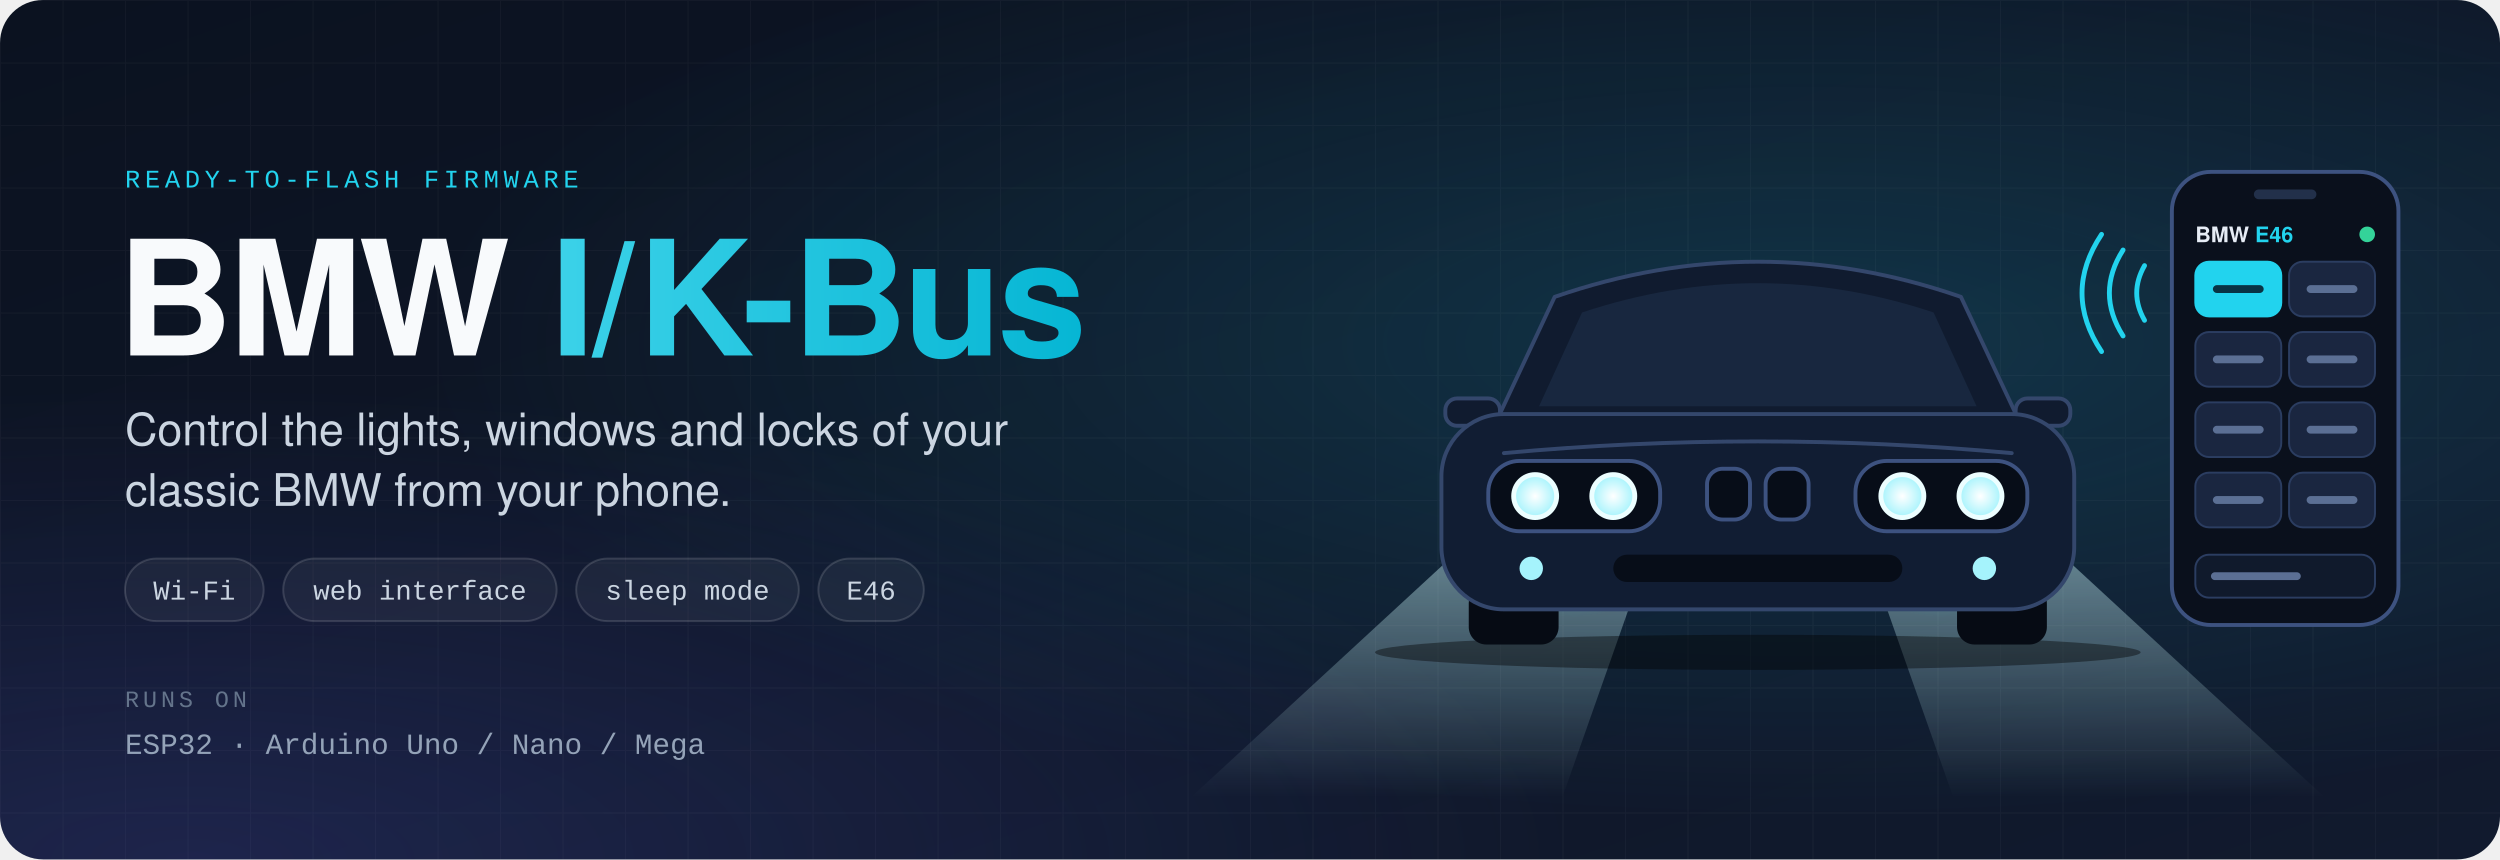
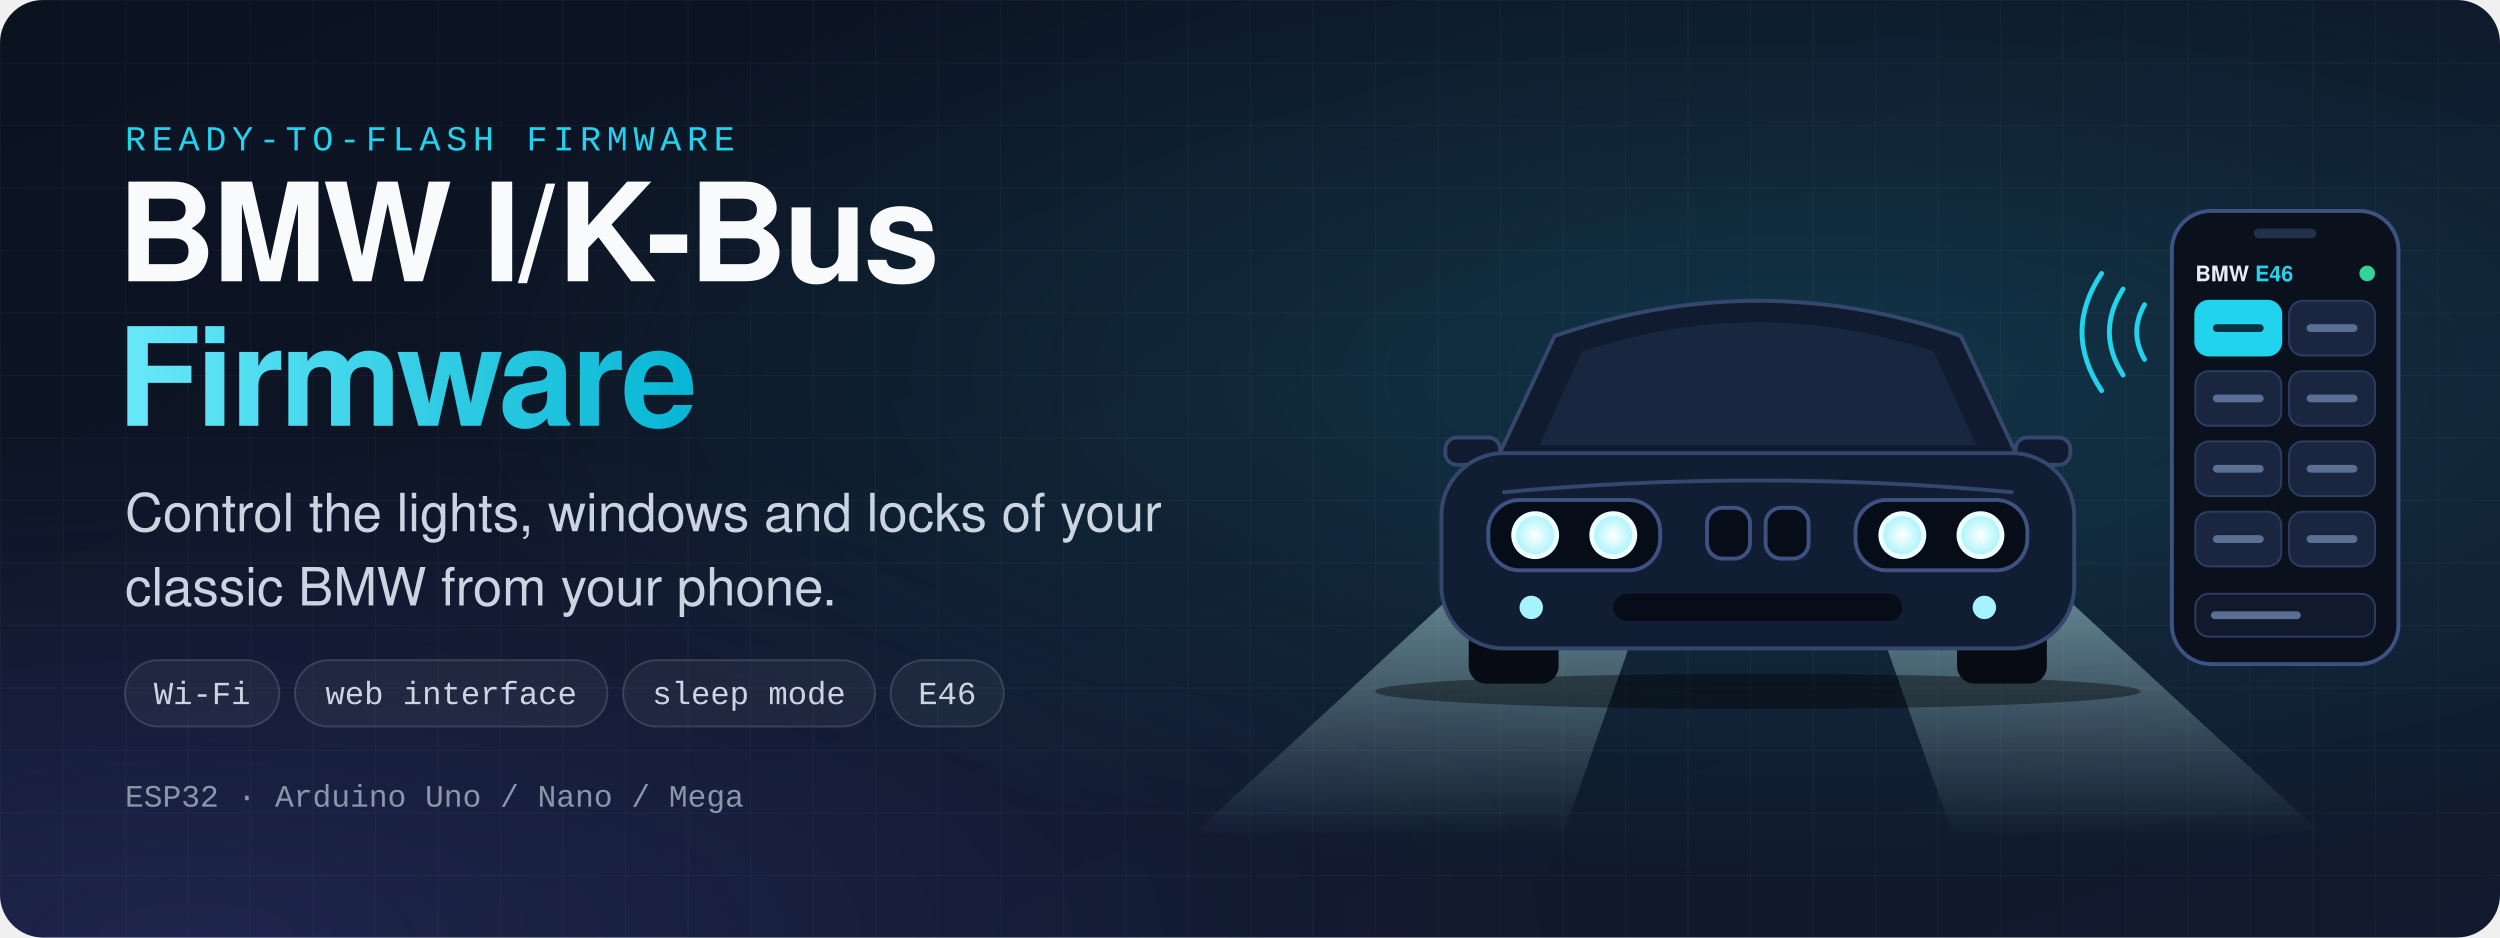
- <svg xmlns="http://www.w3.org/2000/svg" viewBox="0 0 1280 440" width="1280" height="440" role="img" aria-labelledby="t d">
+ <svg xmlns="http://www.w3.org/2000/svg" viewBox="0 0 1280 480" width="1280" height="480" role="img" aria-labelledby="t d">
  <defs>
    <linearGradient id="bg" x1="0" y1="0" x2="1" y2="1">
      <stop offset="0" stop-color="#0b1220" />
      <stop offset="1" stop-color="#111a2e" />
    </linearGradient>
    <radialGradient id="glow1" cx="72%" cy="40%" r="55%">
      <stop offset="0" stop-color="#22d3ee" stop-opacity=".16" />
      <stop offset="1" stop-color="#22d3ee" stop-opacity="0" />
    </radialGradient>
    <radialGradient id="glow2" cx="8%" cy="100%" r="55%">
      <stop offset="0" stop-color="#6366f1" stop-opacity=".18" />
      <stop offset="1" stop-color="#6366f1" stop-opacity="0" />
    </radialGradient>
    <linearGradient id="title" x1="0" y1="0" x2="1" y2="0">
      <stop offset="0" stop-color="#67e8f9" />
      <stop offset="1" stop-color="#06b6d4" />
    </linearGradient>
    <linearGradient id="beam" x1="0" y1="0" x2="0" y2="1">
      <stop offset="0" stop-color="#cffafe" stop-opacity=".5" />
      <stop offset="1" stop-color="#cffafe" stop-opacity="0" />
    </linearGradient>
    <radialGradient id="halo">
      <stop offset="0" stop-color="#a5f3fc" stop-opacity=".6" />
      <stop offset="1" stop-color="#22d3ee" stop-opacity="0" />
    </radialGradient>
    <radialGradient id="lamp">
      <stop offset="0" stop-color="#ffffff" />
      <stop offset="1" stop-color="#a5f3fc" />
    </radialGradient>
    <pattern id="grid" width="32" height="32" patternUnits="userSpaceOnUse">
      <path d="M32 0H0V32" fill="none" stroke="#ffffff" stroke-opacity=".035" />
    </pattern>
    <clipPath id="card">
-       <rect width="1280" height="440" rx="22" />
+       <rect width="1280" height="480" rx="22" />
    </clipPath>
  </defs>
  <style>
      .lights{animation:glow 6s ease-in-out infinite}
      .wave{animation:wave 6s ease-out infinite}
      .w2{animation-delay:.18s}.w3{animation-delay:.36s}
      .live{animation:blink 1.6s ease-in-out infinite}
      @keyframes glow{0%,8%{opacity:.12}22%,78%{opacity:1}100%{opacity:.12}}
      @keyframes wave{0%{opacity:0}4%{opacity:1}16%{opacity:1}26%{opacity:0}100%{opacity:0}}
      @keyframes blink{0%,100%{opacity:1}50%{opacity:.25}}
      @media (prefers-reduced-motion:reduce){.lights,.wave,.live{animation:none}}
    </style>
  <g clip-path="url(#card)">
-     <rect width="1280" height="440" fill="url(#bg)" />
-     <rect width="1280" height="440" fill="url(#grid)" />
-     <rect width="1280" height="440" fill="url(#glow1)" />
-     <rect width="1280" height="440" fill="url(#glow2)" />
-     <text x="64" y="96" font-family="ui-monospace,SFMono-Regular,'SF Mono',Menlo,Consolas,'Liberation Mono',monospace" font-size="13" letter-spacing="2.4" fill="#22d3ee">READY-TO-FLASH FIRMWARE</text>
-     <text x="60" y="182" font-family="-apple-system,BlinkMacSystemFont,'Segoe UI',Helvetica,Arial,sans-serif" font-size="82" font-weight="800" letter-spacing="-2" fill="#f8fafc">BMW <tspan fill="url(#title)">I/K-Bus</tspan>
+     <rect width="1280" height="480" fill="url(#bg)" />
+     <rect width="1280" height="480" fill="url(#grid)" />
+     <rect width="1280" height="480" fill="url(#glow1)" />
+     <rect width="1280" height="480" fill="url(#glow2)" />
+     <text x="64" y="77" font-family="ui-monospace,SFMono-Regular,'SF Mono',Menlo,Consolas,'Liberation Mono',monospace" font-size="18" letter-spacing="2.9" fill="#22d3ee">READY-TO-FLASH FIRMWARE</text>
+     <text x="60" y="144" font-family="-apple-system,BlinkMacSystemFont,'Segoe UI',Helvetica,Arial,sans-serif" font-size="70" font-weight="800" letter-spacing="-1.8" fill="#f8fafc">BMW I/K-Bus</text>
+     <text x="60" y="218" font-family="-apple-system,BlinkMacSystemFont,'Segoe UI',Helvetica,Arial,sans-serif" font-size="70" font-weight="800" letter-spacing="-1.8" fill="url(#title)">Firmware</text>
+     <text font-family="-apple-system,BlinkMacSystemFont,'Segoe UI',Helvetica,Arial,sans-serif" font-size="27" fill="#cbd5e1">
+       <tspan x="64" y="272">Control the lights, windows and locks of your</tspan>
+       <tspan x="64" y="310">classic BMW from your phone.</tspan>
    </text>
-     <text font-family="-apple-system,BlinkMacSystemFont,'Segoe UI',Helvetica,Arial,sans-serif" font-size="23" fill="#cbd5e1">
-       <tspan x="64" y="228">Control the lights, windows and locks of your</tspan>
-       <tspan x="64" y="259">classic BMW from your phone.</tspan>
-     </text>
-     <rect x="64" y="286" width="71" height="32" rx="16" fill="#ffffff" fill-opacity=".05" stroke="#ffffff" stroke-opacity=".14" />
-     <text x="99.5" y="307" text-anchor="middle" font-family="ui-monospace,SFMono-Regular,'SF Mono',Menlo,Consolas,'Liberation Mono',monospace" font-size="14" fill="#cbd5e1">Wi-Fi</text>
-     <rect x="145" y="286" width="140" height="32" rx="16" fill="#ffffff" fill-opacity=".05" stroke="#ffffff" stroke-opacity=".14" />
-     <text x="215.0" y="307" text-anchor="middle" font-family="ui-monospace,SFMono-Regular,'SF Mono',Menlo,Consolas,'Liberation Mono',monospace" font-size="14" fill="#cbd5e1">web interface</text>
-     <rect x="295" y="286" width="114" height="32" rx="16" fill="#ffffff" fill-opacity=".05" stroke="#ffffff" stroke-opacity=".14" />
-     <text x="352.0" y="307" text-anchor="middle" font-family="ui-monospace,SFMono-Regular,'SF Mono',Menlo,Consolas,'Liberation Mono',monospace" font-size="14" fill="#cbd5e1">sleep mode</text>
-     <rect x="419" y="286" width="54" height="32" rx="16" fill="#ffffff" fill-opacity=".05" stroke="#ffffff" stroke-opacity=".14" />
-     <text x="446.0" y="307" text-anchor="middle" font-family="ui-monospace,SFMono-Regular,'SF Mono',Menlo,Consolas,'Liberation Mono',monospace" font-size="14" fill="#cbd5e1">E46</text>
-     <text x="64" y="362" font-family="ui-monospace,SFMono-Regular,'SF Mono',Menlo,Consolas,'Liberation Mono',monospace" font-size="12" letter-spacing="2" fill="#64748b">RUNS ON</text>
-     <text x="64" y="386" font-family="ui-monospace,SFMono-Regular,'SF Mono',Menlo,Consolas,'Liberation Mono',monospace" font-size="15" fill="#94a3b8">ESP32 · Arduino Uno / Nano / Mega</text>
-     <g class="lights">
-       <path d="M764 266H850L800 408H610Z" fill="url(#beam)" />
-       <path d="M950 266H1036L1190 408H1000Z" fill="url(#beam)" />
-       <circle cx="806" cy="254" r="62" fill="url(#halo)" />
-       <circle cx="994" cy="254" r="62" fill="url(#halo)" />
-     </g>
-     <ellipse cx="900" cy="334" rx="196" ry="9" fill="#000000" opacity=".4" />
-     <rect x="752" y="300" width="46" height="30" rx="9" fill="#060b14" />
-     <rect x="1002" y="300" width="46" height="30" rx="9" fill="#060b14" />
-     <path d="M796 152Q900 116 1004 152L1034 216H766Z" fill="#101b2f" stroke="#34476c" stroke-width="2" stroke-linejoin="round" />
-     <path d="M810 160Q900 130 990 160L1012 208H788Z" fill="#18273f" />
-     <rect x="740" y="204" width="28" height="14" rx="6" fill="#101b2f" stroke="#34476c" stroke-width="2" />
-     <rect x="1032" y="204" width="28" height="14" rx="6" fill="#101b2f" stroke="#34476c" stroke-width="2" />
-     <rect x="738" y="212" width="324" height="100" rx="32" fill="#111d33" stroke="#34476c" stroke-width="2" />
-     <path d="M770 232Q900 220 1030 232" fill="none" stroke="#34476c" stroke-width="2" stroke-linecap="round" />
-     <rect x="762" y="236" width="88" height="36" rx="16" fill="#070d18" stroke="#3d5280" stroke-width="2" />
-     <rect x="950" y="236" width="88" height="36" rx="16" fill="#070d18" stroke="#3d5280" stroke-width="2" />
-     <rect x="874" y="240" width="22" height="26" rx="8" fill="#070d18" stroke="#3d5280" stroke-width="2" />
-     <rect x="904" y="240" width="22" height="26" rx="8" fill="#070d18" stroke="#3d5280" stroke-width="2" />
-     <rect x="826" y="284" width="148" height="14" rx="7" fill="#070d18" />
-     <g class="lights">
-       <circle cx="786" cy="254" r="11" fill="url(#lamp)" stroke="#ecfeff" stroke-width="2.5" />
-       <circle cx="826" cy="254" r="11" fill="url(#lamp)" stroke="#ecfeff" stroke-width="2.5" />
-       <circle cx="974" cy="254" r="11" fill="url(#lamp)" stroke="#ecfeff" stroke-width="2.5" />
-       <circle cx="1014" cy="254" r="11" fill="url(#lamp)" stroke="#ecfeff" stroke-width="2.5" />
-       <circle cx="784" cy="291" r="6" fill="#a5f3fc" />
-       <circle cx="1016" cy="291" r="6" fill="#a5f3fc" />
-     </g>
-     <g fill="none" stroke="#22d3ee" stroke-width="2.5" stroke-linecap="round">
-       <path class="wave w1" d="M1098 136Q1090 150 1098 164" />
-       <path class="wave w2" d="M1087 128Q1073 150 1087 172" />
-       <path class="wave w3" d="M1076 120Q1056 150 1076 180" />
-     </g>
-     <g>
-       <rect x="1112" y="88" width="116" height="232" rx="20" fill="#0a101c" stroke="#3d5280" stroke-width="2" />
-       <rect x="1154" y="97" width="32" height="5" rx="2.5" fill="#22304a" />
-       <text x="1124" y="124" font-family="-apple-system,BlinkMacSystemFont,'Segoe UI',Helvetica,Arial,sans-serif" font-size="11" font-weight="700" fill="#e6ecf5">BMW <tspan fill="#22d3ee">E46</tspan>
-       </text>
-       <circle class="live" cx="1212" cy="120" r="4" fill="#34d399" />
-       <rect x="1124" y="134" width="44" height="28" rx="7" fill="#22d3ee" stroke="#22d3ee" />
-       <rect x="1133" y="146" width="26" height="4" rx="2" fill="#083344" />
-       <rect x="1172" y="134" width="44" height="28" rx="7" fill="#1a2640" stroke="#2b3d61" />
-       <rect x="1181" y="146" width="26" height="4" rx="2" fill="#5b6f94" />
-       <rect x="1124" y="170" width="44" height="28" rx="7" fill="#1a2640" stroke="#2b3d61" />
-       <rect x="1133" y="182" width="26" height="4" rx="2" fill="#5b6f94" />
-       <rect x="1172" y="170" width="44" height="28" rx="7" fill="#1a2640" stroke="#2b3d61" />
-       <rect x="1181" y="182" width="26" height="4" rx="2" fill="#5b6f94" />
-       <rect x="1124" y="206" width="44" height="28" rx="7" fill="#1a2640" stroke="#2b3d61" />
-       <rect x="1133" y="218" width="26" height="4" rx="2" fill="#5b6f94" />
-       <rect x="1172" y="206" width="44" height="28" rx="7" fill="#1a2640" stroke="#2b3d61" />
-       <rect x="1181" y="218" width="26" height="4" rx="2" fill="#5b6f94" />
-       <rect x="1124" y="242" width="44" height="28" rx="7" fill="#1a2640" stroke="#2b3d61" />
-       <rect x="1133" y="254" width="26" height="4" rx="2" fill="#5b6f94" />
-       <rect x="1172" y="242" width="44" height="28" rx="7" fill="#1a2640" stroke="#2b3d61" />
-       <rect x="1181" y="254" width="26" height="4" rx="2" fill="#5b6f94" />
-       <rect x="1124" y="284" width="92" height="22" rx="7" fill="#101a2c" stroke="#2b3d61" />
-       <rect x="1132" y="293" width="46" height="4" rx="2" fill="#5b6f94" />
+     <rect x="64" y="338" width="79" height="34" rx="17" fill="#ffffff" fill-opacity=".05" stroke="#ffffff" stroke-opacity=".14" />
+     <text x="103.5" y="360.5" text-anchor="middle" font-family="ui-monospace,SFMono-Regular,'SF Mono',Menlo,Consolas,'Liberation Mono',monospace" font-size="16.5" fill="#cbd5e1">Wi-Fi</text>
+     <rect x="151" y="338" width="160" height="34" rx="17" fill="#ffffff" fill-opacity=".05" stroke="#ffffff" stroke-opacity=".14" />
+     <text x="231" y="360.5" text-anchor="middle" font-family="ui-monospace,SFMono-Regular,'SF Mono',Menlo,Consolas,'Liberation Mono',monospace" font-size="16.5" fill="#cbd5e1">web interface</text>
+     <rect x="319" y="338" width="129" height="34" rx="17" fill="#ffffff" fill-opacity=".05" stroke="#ffffff" stroke-opacity=".14" />
+     <text x="383.5" y="360.5" text-anchor="middle" font-family="ui-monospace,SFMono-Regular,'SF Mono',Menlo,Consolas,'Liberation Mono',monospace" font-size="16.5" fill="#cbd5e1">sleep mode</text>
+     <rect x="456" y="338" width="58" height="34" rx="17" fill="#ffffff" fill-opacity=".05" stroke="#ffffff" stroke-opacity=".14" />
+     <text x="485" y="360.5" text-anchor="middle" font-family="ui-monospace,SFMono-Regular,'SF Mono',Menlo,Consolas,'Liberation Mono',monospace" font-size="16.5" fill="#cbd5e1">E46</text>
+     <text x="64" y="413" font-family="ui-monospace,SFMono-Regular,'SF Mono',Menlo,Consolas,'Liberation Mono',monospace" font-size="16" fill="#8a97ab">ESP32 · Arduino Uno / Nano / Mega</text>
+     <g transform="translate(0 20)">
+       <g class="lights">
+         <path d="M764 266H850L800 408H610Z" fill="url(#beam)" />
+         <path d="M950 266H1036L1190 408H1000Z" fill="url(#beam)" />
+         <circle cx="806" cy="254" r="62" fill="url(#halo)" />
+         <circle cx="994" cy="254" r="62" fill="url(#halo)" />
+       </g>
+       <ellipse cx="900" cy="334" rx="196" ry="9" fill="#000000" opacity=".4" />
+       <rect x="752" y="300" width="46" height="30" rx="9" fill="#060b14" />
+       <rect x="1002" y="300" width="46" height="30" rx="9" fill="#060b14" />
+       <path d="M796 152Q900 116 1004 152L1034 216H766Z" fill="#101b2f" stroke="#34476c" stroke-width="2" stroke-linejoin="round" />
+       <path d="M810 160Q900 130 990 160L1012 208H788Z" fill="#18273f" />
+       <rect x="740" y="204" width="28" height="14" rx="6" fill="#101b2f" stroke="#34476c" stroke-width="2" />
+       <rect x="1032" y="204" width="28" height="14" rx="6" fill="#101b2f" stroke="#34476c" stroke-width="2" />
+       <rect x="738" y="212" width="324" height="100" rx="32" fill="#111d33" stroke="#34476c" stroke-width="2" />
+       <path d="M770 232Q900 220 1030 232" fill="none" stroke="#34476c" stroke-width="2" stroke-linecap="round" />
+       <rect x="762" y="236" width="88" height="36" rx="16" fill="#070d18" stroke="#3d5280" stroke-width="2" />
+       <rect x="950" y="236" width="88" height="36" rx="16" fill="#070d18" stroke="#3d5280" stroke-width="2" />
+       <rect x="874" y="240" width="22" height="26" rx="8" fill="#070d18" stroke="#3d5280" stroke-width="2" />
+       <rect x="904" y="240" width="22" height="26" rx="8" fill="#070d18" stroke="#3d5280" stroke-width="2" />
+       <rect x="826" y="284" width="148" height="14" rx="7" fill="#070d18" />
+       <g class="lights">
+         <circle cx="786" cy="254" r="11" fill="url(#lamp)" stroke="#ecfeff" stroke-width="2.5" />
+         <circle cx="826" cy="254" r="11" fill="url(#lamp)" stroke="#ecfeff" stroke-width="2.5" />
+         <circle cx="974" cy="254" r="11" fill="url(#lamp)" stroke="#ecfeff" stroke-width="2.5" />
+         <circle cx="1014" cy="254" r="11" fill="url(#lamp)" stroke="#ecfeff" stroke-width="2.5" />
+         <circle cx="784" cy="291" r="6" fill="#a5f3fc" />
+         <circle cx="1016" cy="291" r="6" fill="#a5f3fc" />
+       </g>
+       <g fill="none" stroke="#22d3ee" stroke-width="2.5" stroke-linecap="round">
+         <path class="wave w1" d="M1098 136Q1090 150 1098 164" />
+         <path class="wave w2" d="M1087 128Q1073 150 1087 172" />
+         <path class="wave w3" d="M1076 120Q1056 150 1076 180" />
+       </g>
+       <g>
+         <rect x="1112" y="88" width="116" height="232" rx="20" fill="#0a101c" stroke="#3d5280" stroke-width="2" />
+         <rect x="1154" y="97" width="32" height="5" rx="2.5" fill="#22304a" />
+         <text x="1124" y="124" font-family="-apple-system,BlinkMacSystemFont,'Segoe UI',Helvetica,Arial,sans-serif" font-size="11" font-weight="700" fill="#e6ecf5">BMW <tspan fill="#22d3ee">E46</tspan>
+         </text>
+         <circle class="live" cx="1212" cy="120" r="4" fill="#34d399" />
+         <rect x="1124" y="134" width="44" height="28" rx="7" fill="#22d3ee" stroke="#22d3ee" />
+         <rect x="1133" y="146" width="26" height="4" rx="2" fill="#083344" />
+         <rect x="1172" y="134" width="44" height="28" rx="7" fill="#1a2640" stroke="#2b3d61" />
+         <rect x="1181" y="146" width="26" height="4" rx="2" fill="#5b6f94" />
+         <rect x="1124" y="170" width="44" height="28" rx="7" fill="#1a2640" stroke="#2b3d61" />
+         <rect x="1133" y="182" width="26" height="4" rx="2" fill="#5b6f94" />
+         <rect x="1172" y="170" width="44" height="28" rx="7" fill="#1a2640" stroke="#2b3d61" />
+         <rect x="1181" y="182" width="26" height="4" rx="2" fill="#5b6f94" />
+         <rect x="1124" y="206" width="44" height="28" rx="7" fill="#1a2640" stroke="#2b3d61" />
+         <rect x="1133" y="218" width="26" height="4" rx="2" fill="#5b6f94" />
+         <rect x="1172" y="206" width="44" height="28" rx="7" fill="#1a2640" stroke="#2b3d61" />
+         <rect x="1181" y="218" width="26" height="4" rx="2" fill="#5b6f94" />
+         <rect x="1124" y="242" width="44" height="28" rx="7" fill="#1a2640" stroke="#2b3d61" />
+         <rect x="1133" y="254" width="26" height="4" rx="2" fill="#5b6f94" />
+         <rect x="1172" y="242" width="44" height="28" rx="7" fill="#1a2640" stroke="#2b3d61" />
+         <rect x="1181" y="254" width="26" height="4" rx="2" fill="#5b6f94" />
+         <rect x="1124" y="284" width="92" height="22" rx="7" fill="#101a2c" stroke="#2b3d61" />
+         <rect x="1132" y="293" width="46" height="4" rx="2" fill="#5b6f94" />
+       </g>
    </g>
  </g>
</svg>
